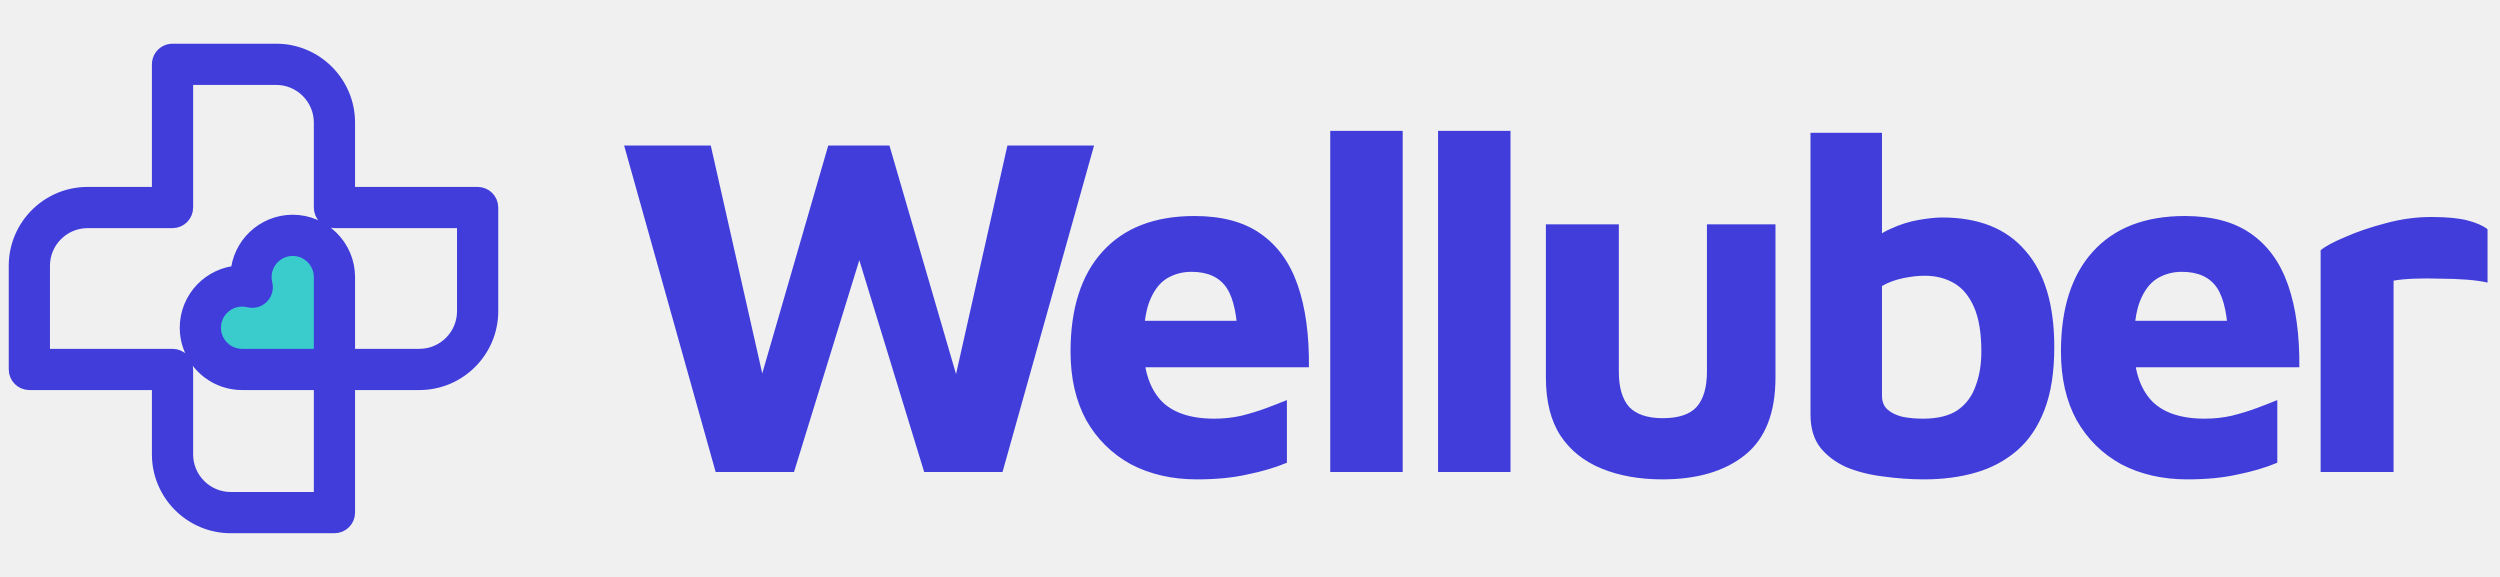
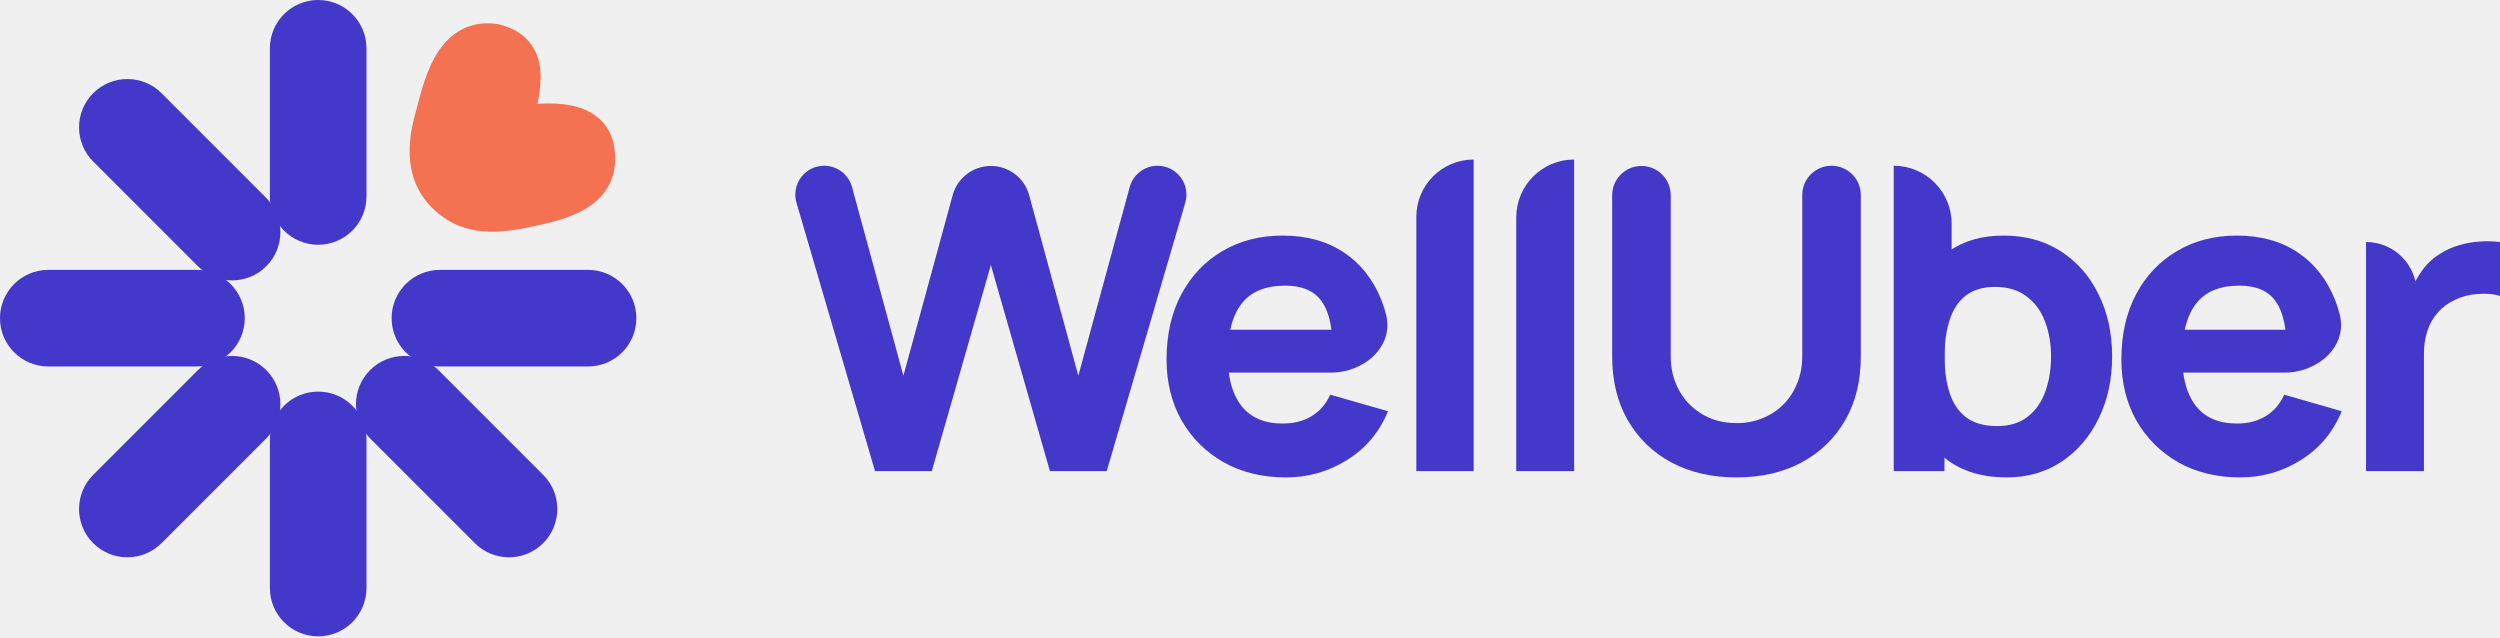
- <svg xmlns="http://www.w3.org/2000/svg" width="143" height="33" viewBox="0 0 143 33" fill="none">
-   <path d="M40.936 27L35.7 8.324H40.656L43.932 22.828H43.176L47.376 8.324H50.876L55.16 23.024H54.32L57.624 8.324H62.58L57.344 27H52.864L48.748 13.56H49.56L45.416 27H40.936ZM68.459 27.42C67.04 27.42 65.78 27.131 64.679 26.552C63.596 25.955 62.747 25.115 62.131 24.032C61.534 22.931 61.235 21.624 61.235 20.112C61.235 17.648 61.842 15.744 63.055 14.4C64.287 13.037 66.042 12.356 68.319 12.356C69.887 12.356 71.147 12.692 72.099 13.364C73.07 14.036 73.779 15.016 74.227 16.304C74.675 17.592 74.89 19.16 74.871 21.008H64.091L63.643 18.348H71.427L70.811 19.664C70.792 18.152 70.578 17.088 70.167 16.472C69.756 15.856 69.084 15.548 68.151 15.548C67.628 15.548 67.152 15.679 66.723 15.94C66.312 16.201 65.986 16.64 65.743 17.256C65.519 17.853 65.407 18.684 65.407 19.748C65.407 21.092 65.724 22.128 66.359 22.856C67.012 23.584 68.048 23.948 69.467 23.948C69.99 23.948 70.503 23.892 71.007 23.78C71.53 23.649 72.015 23.5 72.463 23.332C72.911 23.164 73.294 23.015 73.611 22.884V26.468C72.939 26.748 72.183 26.972 71.343 27.14C70.522 27.327 69.56 27.42 68.459 27.42ZM80.234 27H76.09V7.484H80.234V27ZM86.401 27H82.257V7.484H86.401V27ZM95.089 27.42C93.782 27.42 92.625 27.215 91.617 26.804C90.609 26.393 89.825 25.768 89.265 24.928C88.705 24.069 88.425 22.959 88.425 21.596V12.832H92.597V21.26C92.597 22.156 92.793 22.828 93.185 23.276C93.596 23.705 94.24 23.92 95.117 23.92C96.013 23.92 96.657 23.705 97.049 23.276C97.441 22.828 97.637 22.156 97.637 21.26V12.832H101.557V21.596C101.557 23.612 100.978 25.087 99.821 26.02C98.663 26.953 97.086 27.42 95.089 27.42ZM110.057 27.42C109.273 27.42 108.489 27.364 107.705 27.252C106.94 27.159 106.24 26.981 105.605 26.72C104.989 26.44 104.495 26.067 104.121 25.6C103.748 25.115 103.561 24.489 103.561 23.724V7.596H107.649V15.324L106.865 14.008C107.201 13.616 107.631 13.308 108.153 13.084C108.676 12.841 109.208 12.673 109.749 12.58C110.291 12.487 110.739 12.44 111.093 12.44C113.184 12.44 114.771 13.075 115.853 14.344C116.955 15.595 117.505 17.433 117.505 19.86C117.505 21.279 117.319 22.473 116.945 23.444C116.572 24.415 116.049 25.189 115.377 25.768C114.705 26.347 113.921 26.767 113.025 27.028C112.129 27.289 111.14 27.42 110.057 27.42ZM110.001 23.948C110.823 23.948 111.476 23.789 111.961 23.472C112.447 23.136 112.792 22.679 112.997 22.1C113.221 21.521 113.333 20.859 113.333 20.112C113.333 19.048 113.193 18.199 112.913 17.564C112.633 16.929 112.251 16.472 111.765 16.192C111.28 15.912 110.72 15.772 110.085 15.772C109.712 15.772 109.301 15.819 108.853 15.912C108.405 16.005 108.004 16.155 107.649 16.36V22.632C107.649 22.968 107.752 23.229 107.957 23.416C108.163 23.603 108.443 23.743 108.797 23.836C109.171 23.911 109.572 23.948 110.001 23.948ZM125.11 27.42C123.691 27.42 122.431 27.131 121.33 26.552C120.247 25.955 119.398 25.115 118.782 24.032C118.184 22.931 117.886 21.624 117.886 20.112C117.886 17.648 118.492 15.744 119.706 14.4C120.938 13.037 122.692 12.356 124.97 12.356C126.538 12.356 127.798 12.692 128.75 13.364C129.72 14.036 130.43 15.016 130.878 16.304C131.326 17.592 131.54 19.16 131.522 21.008H120.742L120.294 18.348H128.078L127.462 19.664C127.443 18.152 127.228 17.088 126.818 16.472C126.407 15.856 125.735 15.548 124.802 15.548C124.279 15.548 123.803 15.679 123.374 15.94C122.963 16.201 122.636 16.64 122.394 17.256C122.17 17.853 122.058 18.684 122.058 19.748C122.058 21.092 122.375 22.128 123.01 22.856C123.663 23.584 124.699 23.948 126.118 23.948C126.64 23.948 127.154 23.892 127.658 23.78C128.18 23.649 128.666 23.5 129.114 23.332C129.562 23.164 129.944 23.015 130.262 22.884V26.468C129.59 26.748 128.834 26.972 127.994 27.14C127.172 27.327 126.211 27.42 125.11 27.42ZM132.74 27V14.316C133.002 14.092 133.468 13.84 134.14 13.56C134.812 13.261 135.578 13 136.436 12.776C137.314 12.533 138.191 12.412 139.068 12.412C139.946 12.412 140.636 12.477 141.14 12.608C141.644 12.739 142.027 12.907 142.288 13.112V16.164C141.971 16.089 141.57 16.033 141.084 15.996C140.599 15.959 140.095 15.94 139.572 15.94C139.05 15.921 138.555 15.921 138.088 15.94C137.622 15.959 137.23 15.996 136.912 16.052V27H132.74Z" fill="#403DDB" />
-   <g clip-path="url(#clip0_661_14)">
-     <path d="M16.834 13.5C17.752 13.5 18.5 14.249 18.5 15.165V20.5H13.163C12.248 20.5 11.5 19.753 11.5 18.835C11.5 17.92 12.247 17.172 13.163 17.172C13.304 17.172 13.441 17.188 13.571 17.221V17.22C14.036 17.338 14.525 17.201 14.861 16.864C15.199 16.526 15.337 16.038 15.219 15.572H15.22C15.187 15.442 15.171 15.306 15.171 15.165C15.171 14.249 15.919 13.5 16.834 13.5Z" fill="#3ACCCD" stroke="#3ACCCD" />
-     <path d="M27.321 11.192H19.809V7.012C19.809 4.8 18.011 3 15.799 3H9.868C9.633 3 9.427 3.118 9.306 3.299C9.232 3.408 9.189 3.539 9.189 3.679V11.192H5.01C2.8 11.192 1 12.99 1 15.201V21.133C1 21.507 1.304 21.811 1.679 21.811H9.189V25.99C9.189 28.202 10.989 30 13.2 30H19.13C19.505 30 19.809 29.697 19.809 29.321V21.811H23.988C26.2 21.811 28 20.011 28 17.799V11.871C28 11.495 27.695 11.192 27.321 11.192ZM13.846 20.454C12.906 20.454 12.139 19.687 12.139 18.745C12.139 17.805 12.906 17.038 13.846 17.038C13.988 17.038 14.127 17.054 14.264 17.088C14.495 17.148 14.738 17.079 14.907 16.911C15.077 16.741 15.145 16.497 15.086 16.266C15.052 16.13 15.036 15.99 15.036 15.849C15.036 14.909 15.802 14.14 16.742 14.14C17.685 14.14 18.451 14.909 18.451 15.849V20.454H13.846ZM26.642 17.799C26.642 19.263 25.453 20.454 23.988 20.454H19.809V15.849C19.809 14.158 18.433 12.783 16.742 12.783C15.109 12.783 13.767 14.07 13.683 15.684C12.068 15.77 10.781 17.11 10.781 18.745C10.781 19.435 11.011 20.072 11.396 20.584C11.571 20.819 11.779 21.027 12.014 21.201C12.524 21.584 13.16 21.811 13.846 21.811H18.451V28.642H13.2C11.736 28.642 10.547 27.453 10.547 25.99V21.133C10.547 20.968 10.488 20.817 10.391 20.701C10.379 20.683 10.362 20.669 10.348 20.652C10.225 20.529 10.054 20.454 9.868 20.454H2.358V15.201C2.358 13.739 3.547 12.55 5.01 12.55H9.868C10.242 12.55 10.547 12.245 10.547 11.871V4.358H15.799C17.26 4.358 18.451 5.549 18.451 7.012V11.871C18.451 12.245 18.756 12.55 19.13 12.55H26.642V17.799Z" fill="#403DDB" stroke="#403DDB" />
-   </g>
-   <defs>
-     <clipPath id="clip0_661_14">
-       <rect width="29" height="29" fill="white" transform="translate(0 2)" />
-     </clipPath>
-   </defs>
+ <svg xmlns="http://www.w3.org/2000/svg" width="1941" height="495" viewBox="0 0 1941 495" fill="none">
+   <path fill-rule="evenodd" clip-rule="evenodd" d="M1736.68 182.906C1755.29 182.906 1771.1 187.298 1784.13 196.082C1797.16 204.866 1806.79 217.218 1813.03 233.139C1814.37 236.552 1815.52 240.095 1816.48 243.767C1823.08 268.858 1799.68 289.3 1773.73 289.3H1695.08C1696.48 299.975 1699.78 308.649 1704.99 315.322C1712.21 324.325 1722.78 328.827 1736.68 328.827C1745.44 328.827 1752.93 326.905 1759.17 323.062C1765.41 319.22 1770.17 313.675 1773.46 306.428L1818.12 319.274C1811.44 335.524 1800.88 348.151 1786.43 357.155C1772.09 366.158 1756.38 370.66 1739.31 370.66C1721.13 370.66 1705.1 366.762 1691.2 358.966C1677.4 351.061 1666.57 340.246 1658.69 326.521C1650.91 312.687 1647.03 296.876 1647.03 279.089C1647.03 259.655 1650.86 242.746 1658.52 228.362C1666.18 213.979 1676.75 202.834 1690.21 194.929C1703.68 186.914 1719.16 182.906 1736.68 182.906ZM1738.65 221.774C1723.43 221.774 1712.21 226.441 1704.99 235.774C1700.91 241.063 1698 247.816 1696.26 256.031H1774.41C1773.1 246.41 1770.54 238.999 1766.73 233.797C1761.03 225.782 1751.67 221.774 1738.65 221.774Z" fill="#4338CA" />
+   <path d="M679.365 365.811L618.377 157.396C614.179 143.051 624.936 128.695 639.882 128.695C649.99 128.695 658.846 135.462 661.502 145.215L701.398 291.712L739.649 151.538C743.281 138.226 755.329 128.958 769.128 128.861C783.092 128.763 795.372 138.079 799.042 151.553L837.211 291.712L877.107 145.215C879.762 135.462 888.619 128.695 898.726 128.695C913.673 128.695 924.43 143.051 920.232 157.396L859.244 365.811H815.178L769.304 205.758L723.43 365.811H679.365Z" fill="#4338CA" />
+   <path fill-rule="evenodd" clip-rule="evenodd" d="M995.817 182.906C1014.52 182.906 1030.42 187.298 1043.51 196.082C1056.6 204.866 1066.28 217.218 1072.56 233.139C1073.9 236.56 1075.06 240.11 1076.03 243.789C1082.66 268.866 1059.25 289.3 1033.31 289.3H954.009C955.411 299.975 958.73 308.649 963.966 315.322C971.228 324.325 981.845 328.827 995.817 328.827C1004.62 328.827 1012.16 326.905 1018.43 323.062C1024.7 319.22 1029.48 313.675 1032.78 306.428L1077.67 319.274C1070.96 335.524 1060.34 348.151 1045.82 357.155C1031.41 366.158 1015.62 370.66 998.458 370.66C980.194 370.66 964.076 366.762 950.104 358.966C936.241 351.061 925.349 340.246 917.428 326.521C909.617 312.687 905.711 296.876 905.711 279.089C905.711 259.655 909.562 242.746 917.263 228.362C924.964 213.979 935.581 202.834 949.114 194.929C962.646 186.914 978.214 182.906 995.817 182.906ZM997.797 221.774C982.505 221.774 971.228 226.441 963.966 235.774C959.865 241.063 956.941 247.816 955.191 256.031H1033.74C1032.43 246.41 1029.85 238.999 1026.02 233.797C1020.3 225.782 1010.89 221.774 997.797 221.774Z" fill="#4338CA" />
+   <path d="M1099.64 365.811V168.362C1099.64 143.777 1119.57 123.848 1144.15 123.848V365.811H1099.64Z" fill="#4338CA" />
+   <path d="M1177.21 365.811V168.803C1177.21 143.975 1197.33 123.848 1222.16 123.848V365.811H1177.21Z" fill="#4338CA" />
+   <path d="M1348.21 370.659C1329.1 370.659 1312.3 366.818 1297.81 359.137C1283.31 351.346 1272 340.427 1263.88 326.381C1255.75 312.335 1251.69 295.82 1251.69 276.836V151.591C1251.69 139.101 1261.77 128.952 1274.26 128.861C1286.87 128.77 1297.15 138.973 1297.15 151.591V276.507C1297.15 284.298 1298.47 291.376 1301.1 297.741C1303.74 304.105 1307.36 309.592 1311.97 314.201C1316.7 318.81 1322.13 322.376 1328.28 324.9C1334.54 327.314 1341.18 328.521 1348.21 328.521C1355.46 328.521 1362.16 327.259 1368.31 324.735C1374.56 322.212 1380 318.645 1384.61 314.036C1389.22 309.427 1392.79 303.941 1395.32 297.576C1397.95 291.212 1399.27 284.189 1399.27 276.507V151.426C1399.27 138.872 1409.45 128.695 1422 128.695C1434.55 128.695 1444.73 138.872 1444.73 151.426V276.836C1444.73 295.82 1440.67 312.335 1432.54 326.381C1424.42 340.427 1413.11 351.346 1398.61 359.137C1384.12 366.818 1367.32 370.659 1348.21 370.659Z" fill="#4338CA" />
+   <path d="M1470.29 365.811V128.695C1495.12 128.695 1515.25 148.822 1515.25 173.65V243.96H1509.67V365.811H1470.29Z" fill="#4338CA" />
+   <path d="M1836.99 365.807V187.902C1858.73 187.902 1876.36 205.53 1876.36 227.276V231.389L1872.1 225.789C1874.39 219.639 1877.45 214.038 1881.28 208.987C1885.11 203.935 1889.81 199.762 1895.39 196.467C1899.66 193.832 1904.31 191.8 1909.34 190.373C1914.37 188.835 1919.56 187.902 1924.92 187.572C1930.28 187.133 1935.64 187.243 1941 187.902V229.742C1936.08 228.205 1930.34 227.711 1923.77 228.26C1917.32 228.699 1911.47 230.181 1906.22 232.707C1900.97 235.123 1896.54 238.363 1892.93 242.426C1889.32 246.38 1886.59 251.102 1884.73 256.593C1882.87 261.974 1881.94 268.069 1881.94 274.877V365.807H1836.99Z" fill="#4338CA" />
+   <path d="M1555.52 182.902C1572.54 182.902 1587.36 186.965 1599.99 195.09C1612.62 203.215 1622.39 214.36 1629.31 228.523C1636.33 242.577 1639.85 258.663 1639.85 276.779C1639.85 294.566 1636.39 310.542 1629.47 324.706C1622.66 338.87 1613.11 350.069 1600.81 358.304C1588.52 366.539 1574.19 370.656 1557.83 370.656C1540.15 370.656 1525.38 366.538 1513.53 358.304C1501.67 350.069 1492.72 338.87 1486.68 324.706C1480.75 310.542 1477.79 294.566 1477.79 276.779C1477.79 258.992 1480.75 243.016 1486.68 228.853C1492.61 214.689 1501.34 203.49 1512.87 195.255C1524.39 187.02 1538.61 182.902 1555.52 182.902ZM1548.94 222.758C1539.6 222.758 1532.03 225.009 1526.21 229.511C1520.5 234.012 1516.33 240.325 1513.69 248.45C1511.06 256.575 1509.74 266.018 1509.74 276.778C1509.74 287.538 1511.06 296.981 1513.69 305.105C1516.33 313.23 1520.61 319.544 1526.54 324.046C1532.58 328.548 1540.59 330.798 1550.58 330.798C1560.25 330.798 1568.15 328.383 1574.3 323.552C1580.45 318.721 1585 312.242 1587.97 304.117C1590.93 295.883 1592.42 286.77 1592.42 276.778C1592.42 266.897 1590.88 257.893 1587.8 249.768C1584.73 241.533 1579.95 235 1573.48 230.169C1567.11 225.228 1558.93 222.758 1548.94 222.758Z" fill="#4338CA" />
+   <path d="M209.527 37.505C209.527 16.791 226.319 0 247.032 0C267.746 0 284.537 16.791 284.537 37.505V152.52C284.537 173.233 267.746 190.025 247.032 190.025C226.319 190.025 209.527 173.233 209.527 152.52V37.505Z" fill="#4338CA" />
+   <path d="M456.559 209.527C477.272 209.527 494.064 226.319 494.064 247.032C494.064 267.746 477.272 284.537 456.559 284.537H341.544C320.831 284.537 304.039 267.746 304.039 247.032C304.039 226.319 320.831 209.527 341.544 209.527H456.559Z" fill="#4338CA" />
+   <path d="M421.71 368.672C436.357 383.319 436.357 407.066 421.71 421.712C407.064 436.359 383.317 436.359 368.67 421.712L287.342 340.384C272.696 325.738 272.696 301.991 287.342 287.344C301.989 272.698 325.736 272.698 340.382 287.344L421.71 368.672Z" fill="#4338CA" />
+   <path d="M284.537 456.559C284.537 477.272 267.746 494.064 247.032 494.064C226.319 494.064 209.527 477.272 209.527 456.559L209.527 341.544C209.527 320.831 226.319 304.039 247.032 304.039C267.746 304.039 284.537 320.831 284.537 341.544L284.537 456.559Z" fill="#4338CA" />
+   <path d="M125.394 421.712C110.747 436.359 87.001 436.359 72.354 421.712C57.708 407.066 57.708 383.319 72.354 368.672L153.682 287.344C168.329 272.698 192.075 272.698 206.722 287.344C221.369 301.991 221.369 325.738 206.722 340.384L125.394 421.712Z" fill="#4338CA" />
+   <path d="M37.505 284.537C16.791 284.537 -2.47005e-07 267.746 0 247.032C2.47005e-07 226.319 16.791 209.527 37.505 209.527H152.52C173.233 209.527 190.025 226.319 190.025 247.032C190.025 267.746 173.233 284.537 152.52 284.537H37.505Z" fill="#4338CA" />
+   <path d="M72.354 125.396C57.708 110.749 57.708 87.003 72.354 72.356C87.001 57.709 110.747 57.709 125.394 72.356L206.722 153.684C221.369 168.331 221.368 192.077 206.722 206.724C192.075 221.371 168.329 221.371 153.682 206.724L72.354 125.396Z" fill="#4338CA" />
+   <path d="M386.632 18.756C398.027 21.278 407.032 26.656 412.829 35.131C418.402 43.279 419.753 52.478 419.722 60.299C419.694 67.402 418.506 74.553 417.324 80.602C423.529 80.223 430.345 80.149 436.881 80.87C444.516 81.713 453.167 83.744 460.65 88.618C468.623 93.812 474.565 101.814 476.604 112.698C478.619 123.455 477.703 133.36 473.592 142.084C469.528 150.709 462.96 156.865 455.922 161.305C442.506 169.769 424.735 173.511 411.297 176.249C390.759 180.435 360.157 186.036 335.369 161.248C310.063 135.942 318.739 101.522 322.852 86.623C325.433 77.275 329.356 59.285 337.232 45.021C341.315 37.626 347.014 30.087 355.193 24.822C363.695 19.349 373.892 16.978 385.459 18.547L386.05 18.627L386.632 18.756ZM389.15 51.315C388.388 50.201 386.558 48.234 381.057 46.911C376.267 46.37 373.148 47.408 370.744 48.956C367.922 50.773 365.087 53.967 362.357 58.912C356.606 69.328 353.783 82.447 350.514 94.288C346.047 110.468 343.249 128.568 355.649 140.968C368.568 153.887 384.146 152.49 405.538 148.131C419.963 145.192 432.367 142.22 440.592 137.031C444.376 134.644 446.496 132.238 447.631 129.829C448.72 127.517 449.516 123.915 448.399 117.952C447.875 115.157 446.729 113.78 445.004 112.657C442.788 111.213 439.132 109.986 433.764 109.393C422.771 108.18 410.477 110.061 401.406 111.064C397.125 111.538 392.855 110.062 389.777 107.044C386.698 104.027 385.137 99.787 385.524 95.496C386.064 89.519 387.715 82.29 388.844 76.668C390.104 70.394 391.008 64.923 391.026 60.154C391.045 55.406 390.162 52.795 389.15 51.315Z" fill="#F47151" />
+   <ellipse cx="375.026" cy="97.974" rx="38.344" ry="58.177" fill="#F47151" />
+   <ellipse cx="401.48" cy="125.829" rx="38.344" ry="58.177" transform="rotate(75 401.48 125.829)" fill="#F47151" />
</svg>
